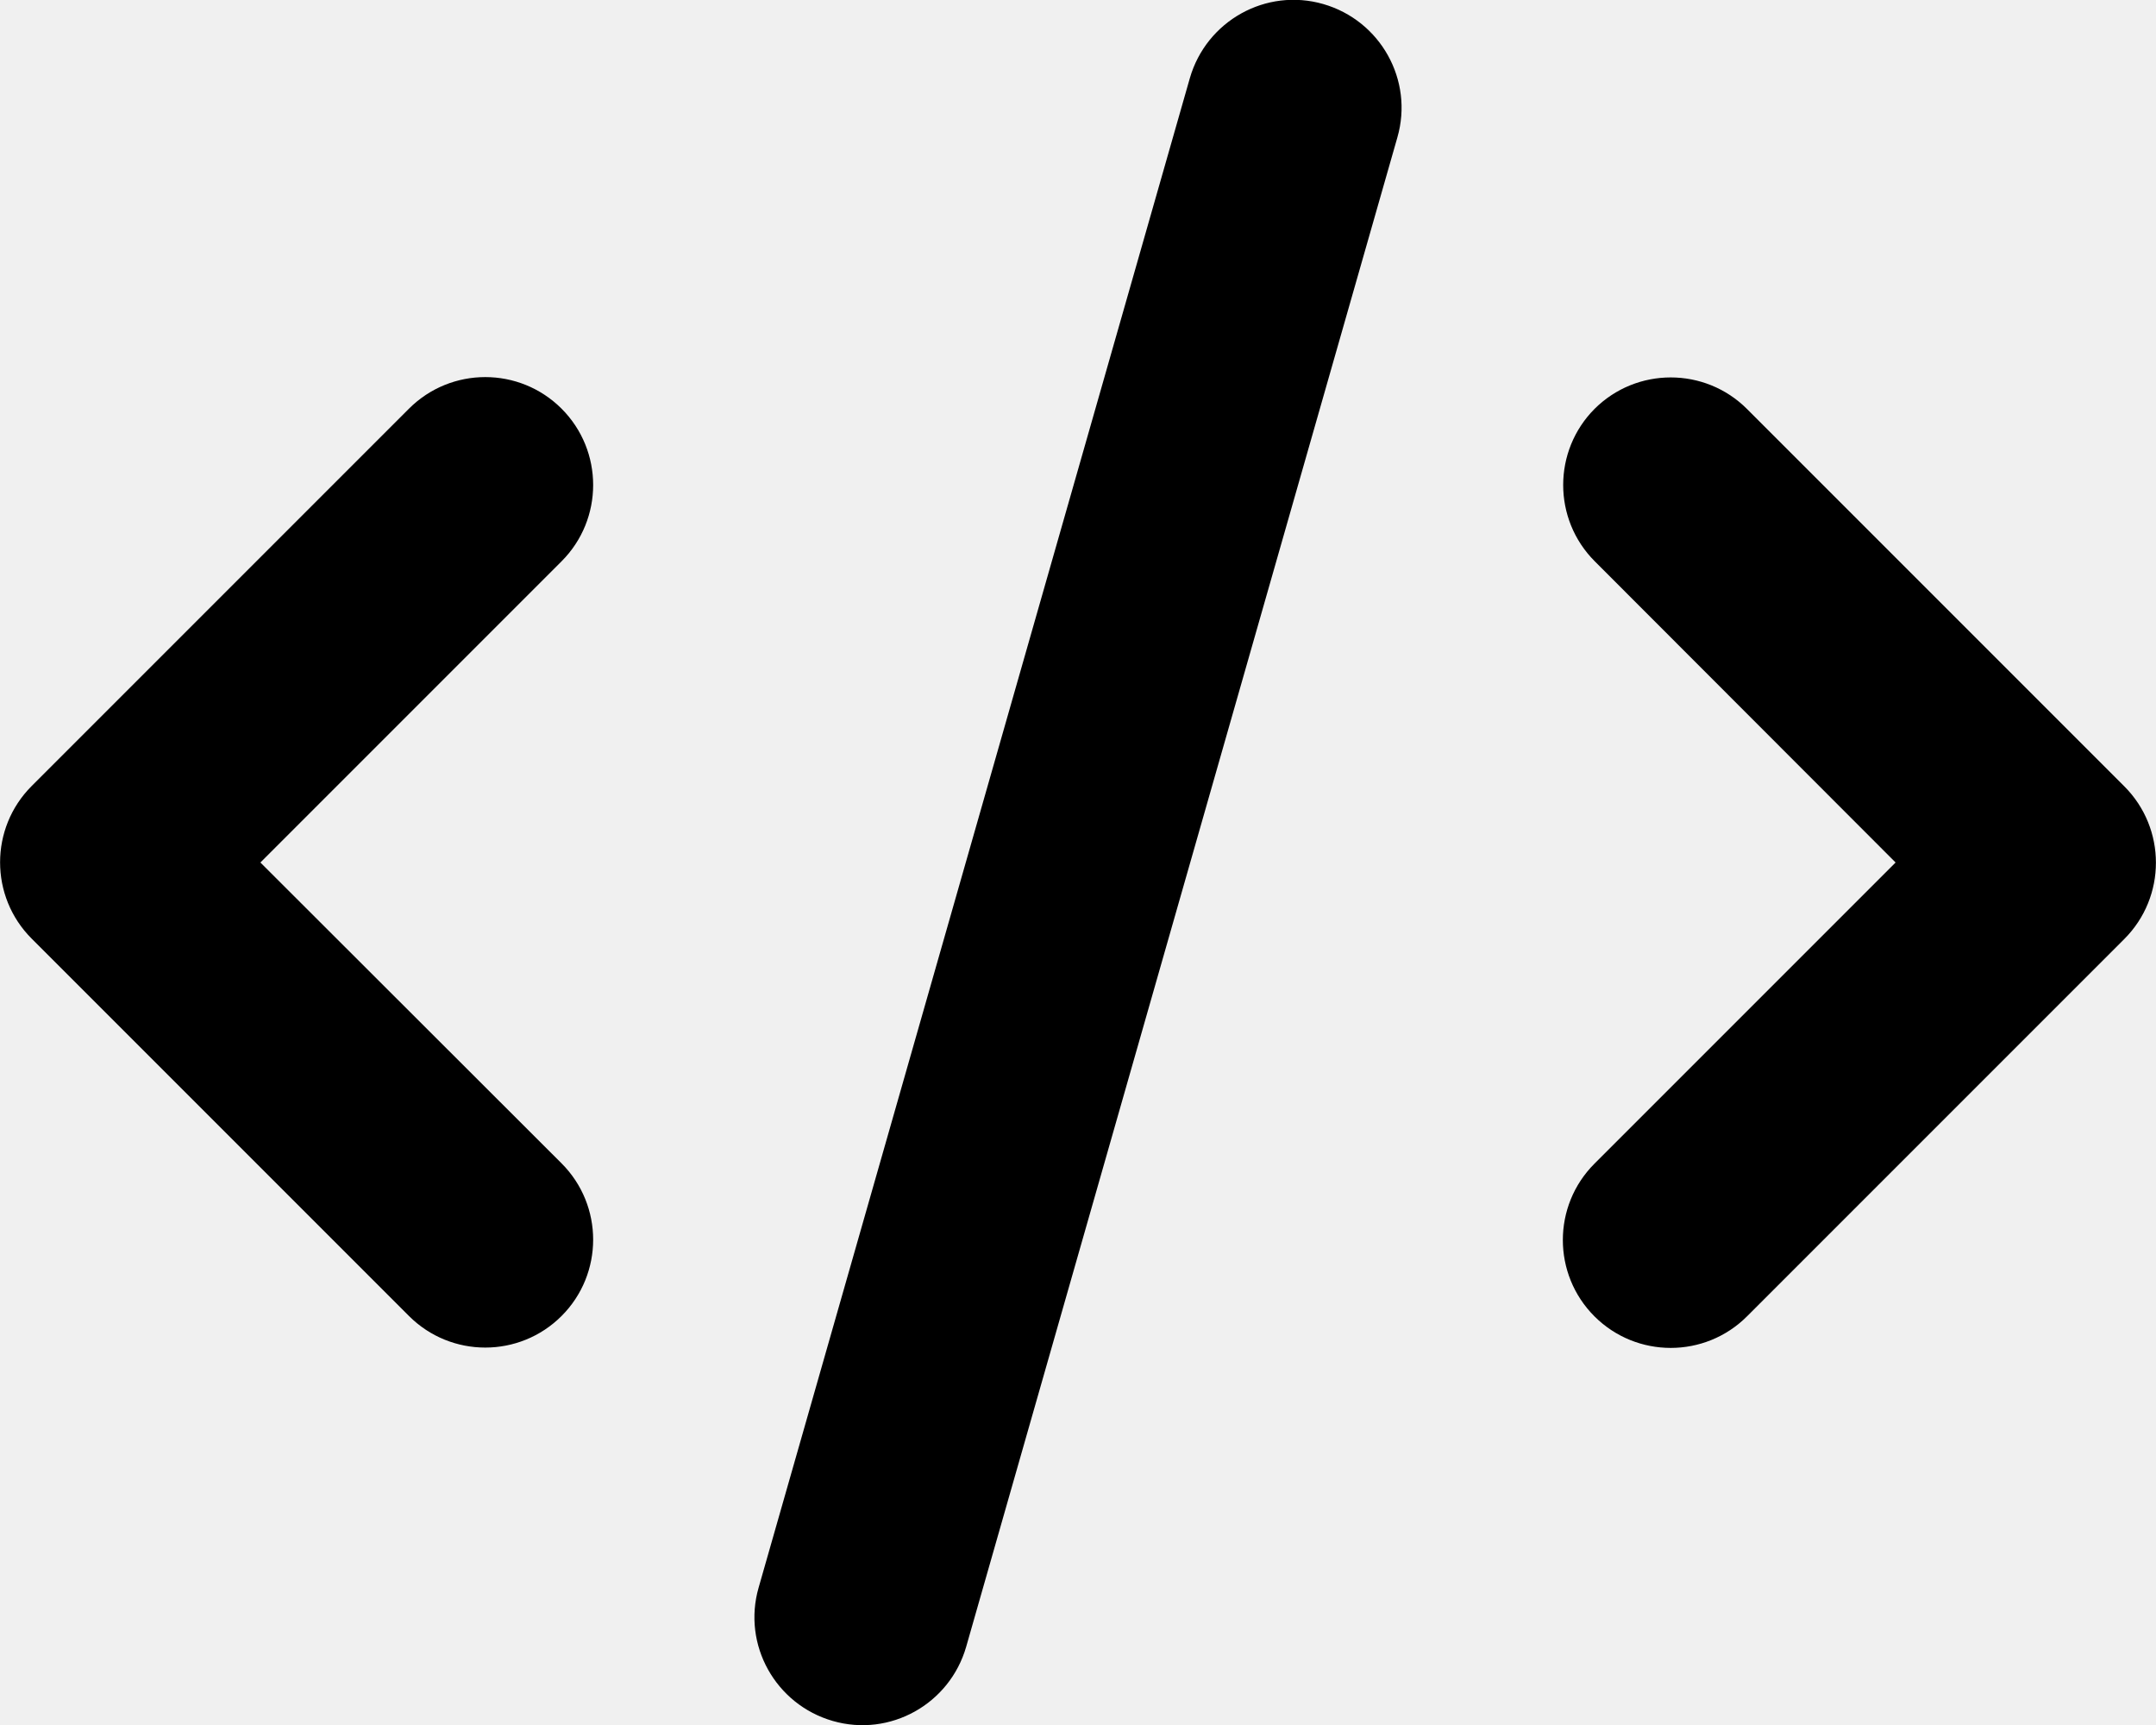
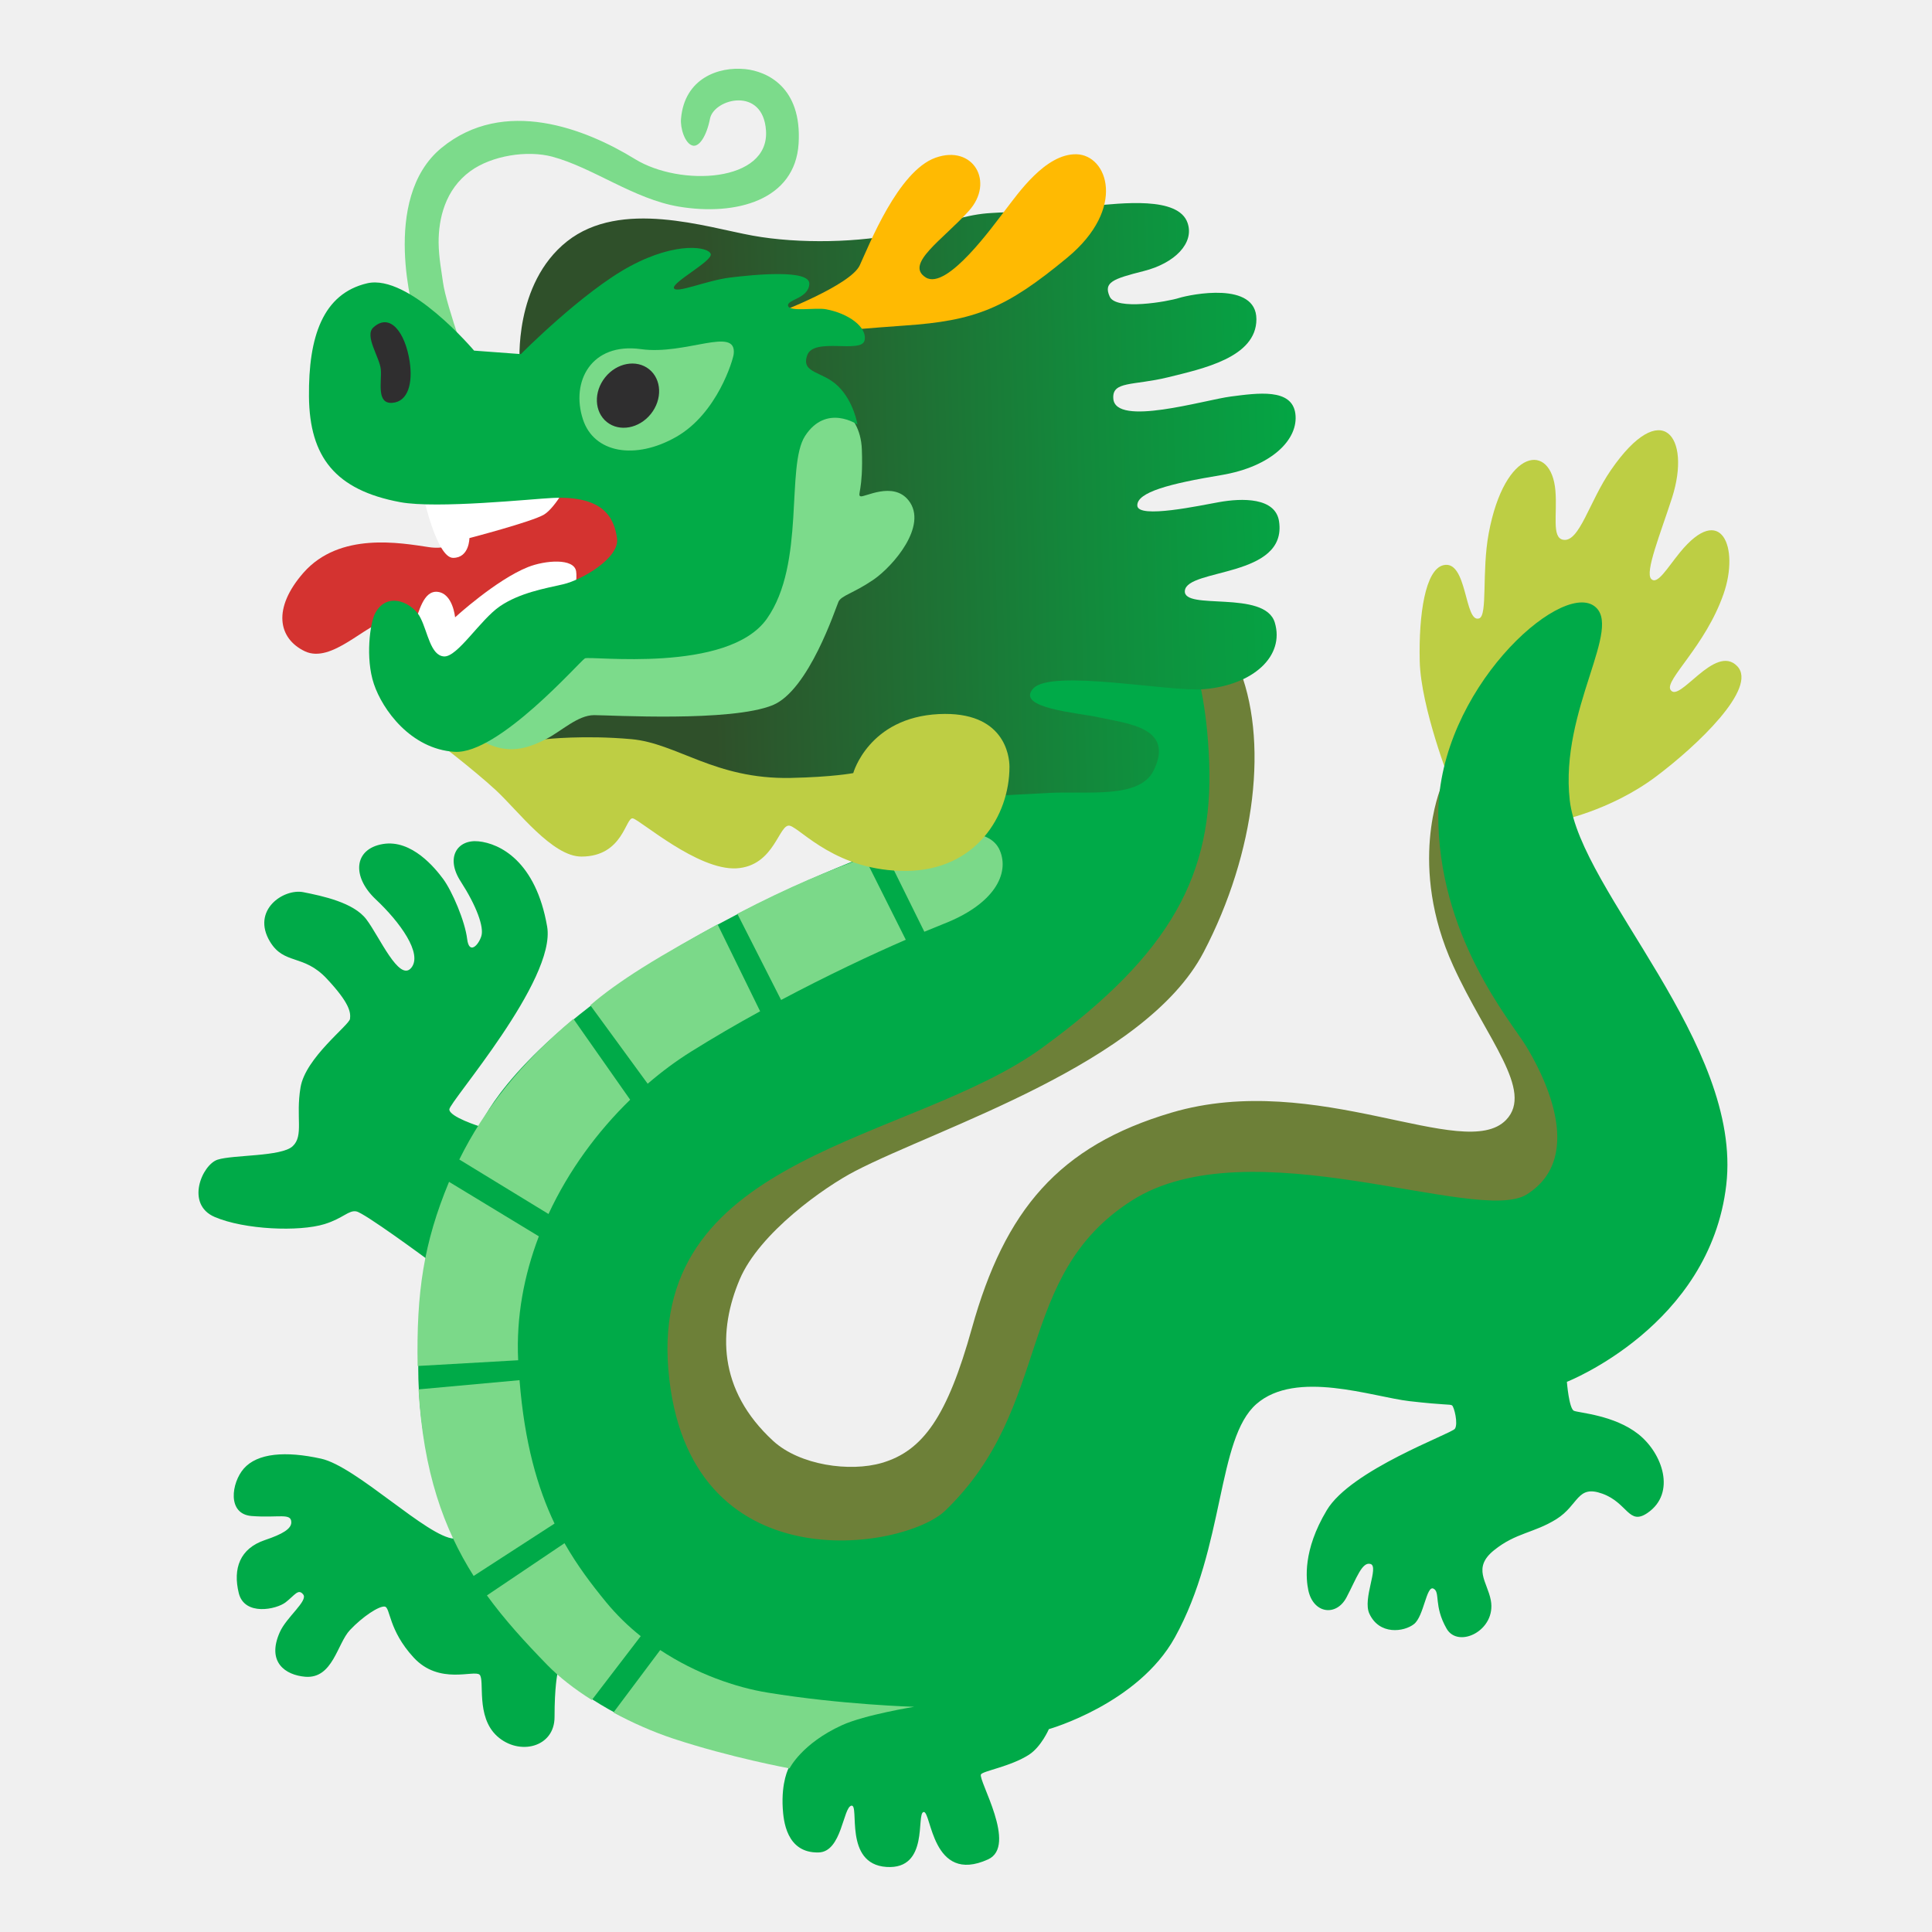
- <svg xmlns="http://www.w3.org/2000/svg" viewBox="0 0 640 512">
-   <path d="M392.8 1.2c-17-4.9-34.7 5-39.6 22l-128 448c-4.9 17 5 34.7 22 39.6s34.7-5 39.6-22l128-448c4.9-17-5-34.7-22-39.6zm80.6 120.1c-12.5 12.5-12.5 32.8 0 45.3L562.7 256l-89.4 89.4c-12.5 12.5-12.5 32.8 0 45.3s32.8 12.5 45.3 0l112-112c12.5-12.5 12.5-32.8 0-45.3l-112-112c-12.5-12.5-32.8-12.5-45.3 0zm-306.7 0c-12.5-12.5-32.8-12.5-45.3 0l-112 112c-12.5 12.5-12.5 32.8 0 45.3l112 112c12.5 12.5 32.8 12.5 45.3 0s12.5-32.8 0-45.3L77.3 256l89.4-89.4c12.5-12.5 12.5-32.8 0-45.3z" />
+ <svg xmlns="http://www.w3.org/2000/svg" width="800px" height="800px" viewBox="0 0 128 128" aria-hidden="true" role="img" class="iconify iconify--noto" preserveAspectRatio="xMidYMid meet">
+   <path d="M103.13 54.42s3.5-.66 6.57-2.96c2.75-2.06 6.77-5.88 5.4-7.32c-1.48-1.55-3.87 2.53-4.43 1.55c-.37-.65 2.32-2.89 3.52-6.34c1.07-3.07-.15-6.11-2.89-2.75c-.85 1.04-1.49 2.17-1.9 1.76c-.44-.44.61-3 1.38-5.39c1.29-4.04-.68-6.72-4.05-1.83c-1.44 2.08-2.09 4.82-3.17 4.62c-.77-.14-.38-1.7-.51-3.25c-.27-3.23-3.36-2.87-4.42 2.83c-.47 2.52-.06 5.43-.63 5.63c-.99.35-.77-3.94-2.39-3.52c-1.18.31-1.62 3.24-1.55 6.34s2.04 8.09 2.04 8.09l2.75 5l4.28-2.46z" fill="#bdce44" />
+   <path d="M95.46 52.19s-2.21 5.16.82 11.8c2.21 4.85 5.37 8.27 3.5 10.21c-2.77 2.86-12.53-3.33-22.15-.49c-7.49 2.21-11.06 6.47-13.24 14.29c-1.63 5.85-3.24 8.12-5.96 8.92c-2.12.62-5.44.16-7.2-1.45c-3.72-3.42-3.63-7.37-2.23-10.69c1.31-3.11 5.64-6.15 7.65-7.19c5.56-2.89 19.22-7.11 23.09-14.5c3.45-6.59 4.36-14.15 2.25-19.08c-2.11-4.93-5.49-3.17-5.49-3.17l.77 11.68L63.83 66.6L44.47 79.83L41.8 93.91l6.76 11.4l13.94-1.06l14.22-21.4l13.73-.99l13.02-.7l4.93-13.8l-12.94-15.17z" fill="#6d8038" />
+   <path d="M105.59 40.13c-2.32-1.57-10.23 5.63-10.3 13.73c-.07 8.09 4.81 13.8 5.8 15.42s4.11 7.3.07 9.85c-3.24 2.06-18.37-4.58-26.19.42c-7.81 5-5.16 13.59-12.34 20.53c-2.69 2.61-17.15 5.02-18.35-9.34s16.19-15.06 24.78-21.33c8.59-6.26 11.33-11.54 11.05-18.93c-.28-7.39-2.46-9.71-2.46-9.71l-13.8 5.63l-6.34 10.28s-8.27 3.03-15.58 7.95c-8.61 5.8-10.14 10-10.14 10s-2.02-.63-2.02-1.13s7.09-8.57 6.48-12.11c-.75-4.34-3.14-5.51-4.55-5.65c-1.41-.14-2.21 1.08-1.17 2.67c1.03 1.6 1.55 3 1.36 3.61c-.19.61-.81 1.25-.94.19c-.14-1.17-.99-3.17-1.6-3.99c-.5-.67-2.06-2.63-3.99-2.3s-2.06 2.16-.47 3.66c1.6 1.5 3.14 3.61 2.35 4.55c-.8.94-2.11-2.09-2.96-3.21c-.84-1.13-2.93-1.56-4.18-1.81c-1.31-.26-3.47 1.19-2.21 3.28c.94 1.55 2.21.8 3.75 2.44s1.6 2.25 1.55 2.67c-.05.42-2.96 2.58-3.28 4.55c-.33 1.97.23 3.19-.52 3.89c-.75.7-3.94.56-4.97.89c-1.03.33-2.16 2.96-.19 3.8c1.97.84 5.58.99 7.27.47c1.23-.38 1.6-.94 2.11-.84c.52.09 4.6 3.1 4.6 3.1s-.58 4.34-.49 8.02c.12 4.79 1.55 8.54 1.55 8.54s1.43 2.04.82 2.02c-1.74-.07-6.48-4.79-8.82-5.3c-2.35-.52-4.22-.37-5.12.66c-.82.94-1.12 3.01.52 3.14c1.79.14 2.63-.23 2.63.42c0 .43-.58.78-1.74 1.17c-1.67.56-2.14 1.89-1.74 3.52c.38 1.53 2.49 1.08 3.1.61s.84-.94 1.17-.52c.33.42-1.11 1.5-1.55 2.49c-.89 1.99.36 2.85 1.69 2.96c1.83.14 2.11-2.21 2.96-3.1c.84-.89 1.92-1.6 2.3-1.55c.38.05.23 1.55 1.92 3.38c1.69 1.83 3.99.8 4.36 1.13s-.28 2.77 1.17 4.08s3.8.75 3.8-1.27s.19-2.86.19-2.86s2.84 2.49 6.55 3.8c3.71 1.31 8.78 2.42 8.78 2.42s-.51.91-.4 2.7c.05.73.21 2.96 2.37 2.91c1.55-.03 1.62-3 2.18-3.1c.56-.09-.54 3.87 2.32 4.06c2.86.19 1.95-3.54 2.46-3.64c.52-.09.53 4.84 4.27 3.14c1.97-.89-.66-5.24-.47-5.63c.12-.23 1.97-.52 3.19-1.31c.81-.53 1.31-1.69 1.31-1.69s5.91-1.67 8.35-6.08c3.33-6.02 2.77-13.16 5.4-15.46c2.63-2.3 7.7-.47 10.14-.19c2.44.28 2.67.19 2.82.28c.14.09.42 1.22.19 1.55c-.23.33-6.9 2.72-8.49 5.4c-1.6 2.67-1.37 4.58-1.22 5.3c.33 1.55 1.85 1.76 2.53.47c.67-1.27 1.03-2.39 1.6-2.21c.56.19-.54 2.29-.09 3.28c.66 1.45 2.3 1.22 2.96.7c.66-.52.82-2.58 1.29-2.35c.47.23 0 1.13.87 2.65c.77 1.35 3.31.12 2.93-1.88c-.23-1.22-1.24-2.14.21-3.31s2.63-1.13 4.13-2.06c1.5-.94 1.36-2.3 3.05-1.69c1.69.61 1.74 2.14 3 1.27c1.9-1.31.99-3.94-.61-5.21s-3.94-1.41-4.27-1.55c-.33-.14-.47-1.92-.47-1.92s9.48-3.71 10.56-13.05S104.7 59.07 104 53.02c-.68-6.01 3.62-11.52 1.59-12.89z" fill="#00aa48" />
+   <path d="M40.64 113.46c1.28.69 2.64 1.29 3.97 1.73c3.82 1.26 7.7 1.97 7.7 1.97s.8-1.64 3.47-2.86c1.51-.69 4.79-1.22 4.79-1.22s-4.83-.14-9.71-.94c-2.1-.34-4.73-1.24-7.12-2.82l-3.1 4.14z" fill="#7bd989" />
+   <path d="M51.75 66.25c3.05-1.62 5.98-3 8.26-3.99l-2.72-5.43c-2.17.75-5 1.91-8.44 3.71l2.9 5.71z" fill="#7bd989" />
+   <path d="M36.34 80.43c1.34-2.89 3.25-5.47 5.41-7.57l-3.76-5.36c-3.48 2.91-5.93 6.02-7.56 9.32l5.91 3.61z" fill="#7bd989" />
+   <path d="M29.75 78.3c-1.68 4.04-2.17 7.32-2.08 12.2l6.66-.38c-.14-2.87.39-5.64 1.37-8.21l-5.95-3.61z" fill="#7bd989" />
+   <path d="M32.26 105.7c1.19 1.64 2.55 3.12 4 4.61c.77.79 1.79 1.59 2.95 2.32l3.24-4.23c-.83-.66-1.6-1.41-2.3-2.26c-.96-1.17-1.9-2.41-2.75-3.9l-5.14 3.46z" fill="#7bd989" />
+   <path d="M31.38 104.41c-1.97-3.11-3.34-6.88-3.65-12.36l6.69-.61c.33 4.15 1.19 7.13 2.32 9.5l-5.36 3.47z" fill="#7bd989" />
+   <path d="M42.91 71.8c.93-.8 1.9-1.52 2.88-2.13c1.49-.93 3.03-1.83 4.57-2.67l-2.82-5.76c-1.48.81-3.32 1.83-5.01 2.89c-1.33.84-2.53 1.69-3.42 2.47l3.8 5.2z" fill="#7bd989" />
+   <path d="M61.24 61.73c.46-.19.88-.36 1.25-.51c3.38-1.31 4.41-3.33 3.75-4.88c-.66-1.55-3.24-1.17-3.85-.94c-.25.09-1.54.29-3.79.99l2.64 5.34z" fill="#7bd989" />
+   <linearGradient id="IconifyId17ecdb2904d178eab7802" gradientUnits="userSpaceOnUse" x1="88.642" y1="32.751" x2="46.971" y2="33.877">
+     <stop offset="0" stop-color="#01ab46" />
+     <stop offset=".396" stop-color="#128a3c" />
+     <stop offset="1" stop-color="#2f502a" />
+   </linearGradient>
+   <path d="M34.43 24.11s-.42-5.3 3.14-8.12c3.57-2.82 9.2-.94 12.29-.38s7.13.47 10.04-.19c2.91-.66 4.04-1.22 5.82-1.31s4.36-.28 6.62-.47c1.91-.16 5.73-.66 6.34 1.13c.46 1.33-.84 2.67-2.91 3.19c-2.06.52-2.67.75-2.25 1.69s3.85.33 4.6.09c.75-.23 5.12-1.13 5.12 1.41s-3.57 3.28-5.87 3.85c-2.3.56-3.7.23-3.61 1.41c.14 1.88 6.01.09 7.79-.14c1.78-.23 4.04-.56 4.27 1.13s-1.55 3.52-4.93 4.08s-5.58 1.13-5.54 2.02s4.2-.02 5.4-.23c1.55-.28 3.75-.32 3.99 1.27c.56 3.75-6.1 3.1-6.24 4.6c-.13 1.34 5.3-.09 5.96 2.11c.66 2.21-1.41 4.13-4.69 4.41c-2.28.2-10.09-1.36-11.31-.05s2.96 1.61 4.36 1.92c1.88.42 5.02.66 3.61 3.52c-.92 1.88-4.36 1.36-6.87 1.48s-6.97.4-6.97.4l-10.04.47l-8.4-.99l-5.3-1.97l-4.04-1.69l-1.27-1.36l11.68-14.41l-10.79-8.87z" fill="url(#IconifyId17ecdb2904d178eab7802)" />
+   <path d="M66.88 50.8c0 3.25-2.22 6.86-6.83 6.9c-4.61.04-6.97-2.78-7.71-2.99s-.99 2.67-3.55 2.82c-2.57.14-6.37-3.2-6.86-3.31c-.49-.11-.63 2.53-3.41 2.53c-1.94 0-4.19-3.03-5.67-4.4s-4.12-3.38-4.12-3.38h7.46s2.5-.28 5.63 0c3.04.27 5.53 2.67 10.56 2.57c2.82-.06 4.15-.32 4.15-.32s1.02-3.68 5.67-3.91c4.33-.21 4.68 2.75 4.68 3.49z" fill="#bece44" />
+   <path d="M51.49 20.75s4.86-1.85 5.47-3.17c.61-1.31 2.53-6.24 5.02-7.13c2.49-.89 3.94 1.6 2.21 3.52s-4.27 3.52-2.86 4.41s4.5-3.47 5.3-4.5s2.63-3.71 4.69-3.66c2.06.05 3.34 3.58-.61 6.85c-4.08 3.38-6.1 4.18-10.79 4.5c-4.69.33-6.95.63-6.95.63l-1.48-1.45z" fill="#ffba02" />
+   <path d="M27.48 20.96s-2.35-7.79 1.78-11.17s9.53-1.27 12.81.75c3.01 1.85 8.9 1.54 8.68-1.88c-.19-2.96-3.44-2.13-3.71-.8c-.23 1.17-.73 1.92-1.17 1.78c-.5-.15-.81-1.16-.75-1.78c.23-2.67 2.49-3.47 4.27-3.28c1.4.15 3.75 1.17 3.52 4.93s-4.15 4.81-7.93 4.18c-2.99-.5-5.68-2.58-8.39-3.31c-1.66-.44-4-.08-5.43.96c-1.67 1.22-2.11 3.15-2.1 4.74c.01 1.01.2 1.94.29 2.63c.21 1.57 1.97 6.34 1.97 6.34l-3.84-4.09z" fill="#7cdb8b" />
+   <path d="M54.61 26.5s2.39.52 2.49 3.28s-.33 3-.09 3.1s2.16-1.03 3.19.28c1.3 1.66-1.03 4.36-2.35 5.26c-1.31.89-2.11 1.03-2.3 1.45c-.19.42-1.96 5.87-4.36 6.85c-2.77 1.13-10.75.66-11.83.66s-2.16 1.06-3.17 1.58s-1.99.86-3.17.57c-1.17-.28-2.96-1.6-2.96-1.6L54.61 26.5z" fill="#7cdb8b" />
+   <path d="M38.61 38.79l2.86.14l1.45-5.12s-3.99-1.36-5.4-1.08s-4.46 1.45-5.44 1.97c-.99.52-1.78 1.83-3.66 1.55c-1.88-.28-5.91-1.03-8.31 1.69c-2.07 2.36-1.69 4.36.09 5.21c1.78.84 4.04-1.83 5.49-2.06c1.45-.23 3.66.8 3.66.8l9.26-3.1z" fill="#d43330" />
+   <path d="M28.05 32.88s.89 4.08 1.97 4.08s1.08-1.31 1.08-1.31s4.13-1.08 4.93-1.55c.8-.47 1.78-2.39 1.78-2.39l-7.32-.52l-2.44 1.69z" fill="#ffffff" />
+   <path d="M27.95 44s-.84-1.83-.52-2.63c.33-.8.61-2.25 1.55-2.16c1.03.1 1.17 1.69 1.17 1.69s2.72-2.49 4.83-3.33c1.13-.45 3.05-.61 3.19.28c.14.89-.52 3.43-.52 3.43L27.95 44z" fill="#ffffff" />
+   <path d="M24.86 40.62c-.35.64-.66 3-.09 4.69c.56 1.69 2.44 4.32 5.35 4.5s8.31-6.01 8.63-6.19c.33-.19 9.48 1.03 12.06-2.63s1.23-10.1 2.53-12.11c1.41-2.16 3.47-.75 3.47-.75s-.23-1.5-1.27-2.53c-1.03-1.03-2.49-.84-2.06-2.06c.42-1.22 3.61-.09 3.8-.99c.19-.89-1.09-1.79-2.55-2.06c-.69-.13-2.43.19-2.52-.23c-.09-.42 1.36-.47 1.41-1.45c.05-.99-3.71-.61-5.26-.42c-1.55.19-3.57 1.08-3.71.7c-.14-.38 2.53-1.78 2.44-2.25s-2.21-.89-5.35.8c-3.14 1.69-7.23 5.82-7.23 5.82l-3.1-.23s-4.32-5.11-7.09-4.46c-2.92.69-3.89 3.52-3.85 7.51s1.74 6.19 6.05 6.99c2.44.45 8.78-.22 10.09-.28c3.43-.16 4.08 1.36 4.27 2.67s-2.35 2.77-3.57 3.05s-2.86.56-4.18 1.45c-1.31.89-2.82 3.38-3.71 3.33c-.89-.05-1.08-1.6-1.55-2.53c-.43-.95-2.17-1.88-3.01-.34z" fill="#02ab47" />
+   <path d="M48.61 23.45c-.04.39-1.09 3.94-3.8 5.49c-2.71 1.55-5.46 1.09-6.19-1.16c-.82-2.51.56-5.1 3.84-4.65c2.96.42 6.36-1.55 6.15.32z" fill="#79da89" />
+   <ellipse transform="rotate(-51.325 41.611 26.215)" cx="41.61" cy="26.21" rx="2.24" ry="1.94" fill="#2f2e2f" />
+   <path d="M24.74 21.69c-.62.56.42 1.98.49 2.79s-.31 2.28.75 2.21c1.06-.07 1.38-1.31 1.16-2.75c-.3-1.94-1.31-3.24-2.4-2.25z" fill="#2f2e2f" />
</svg>
